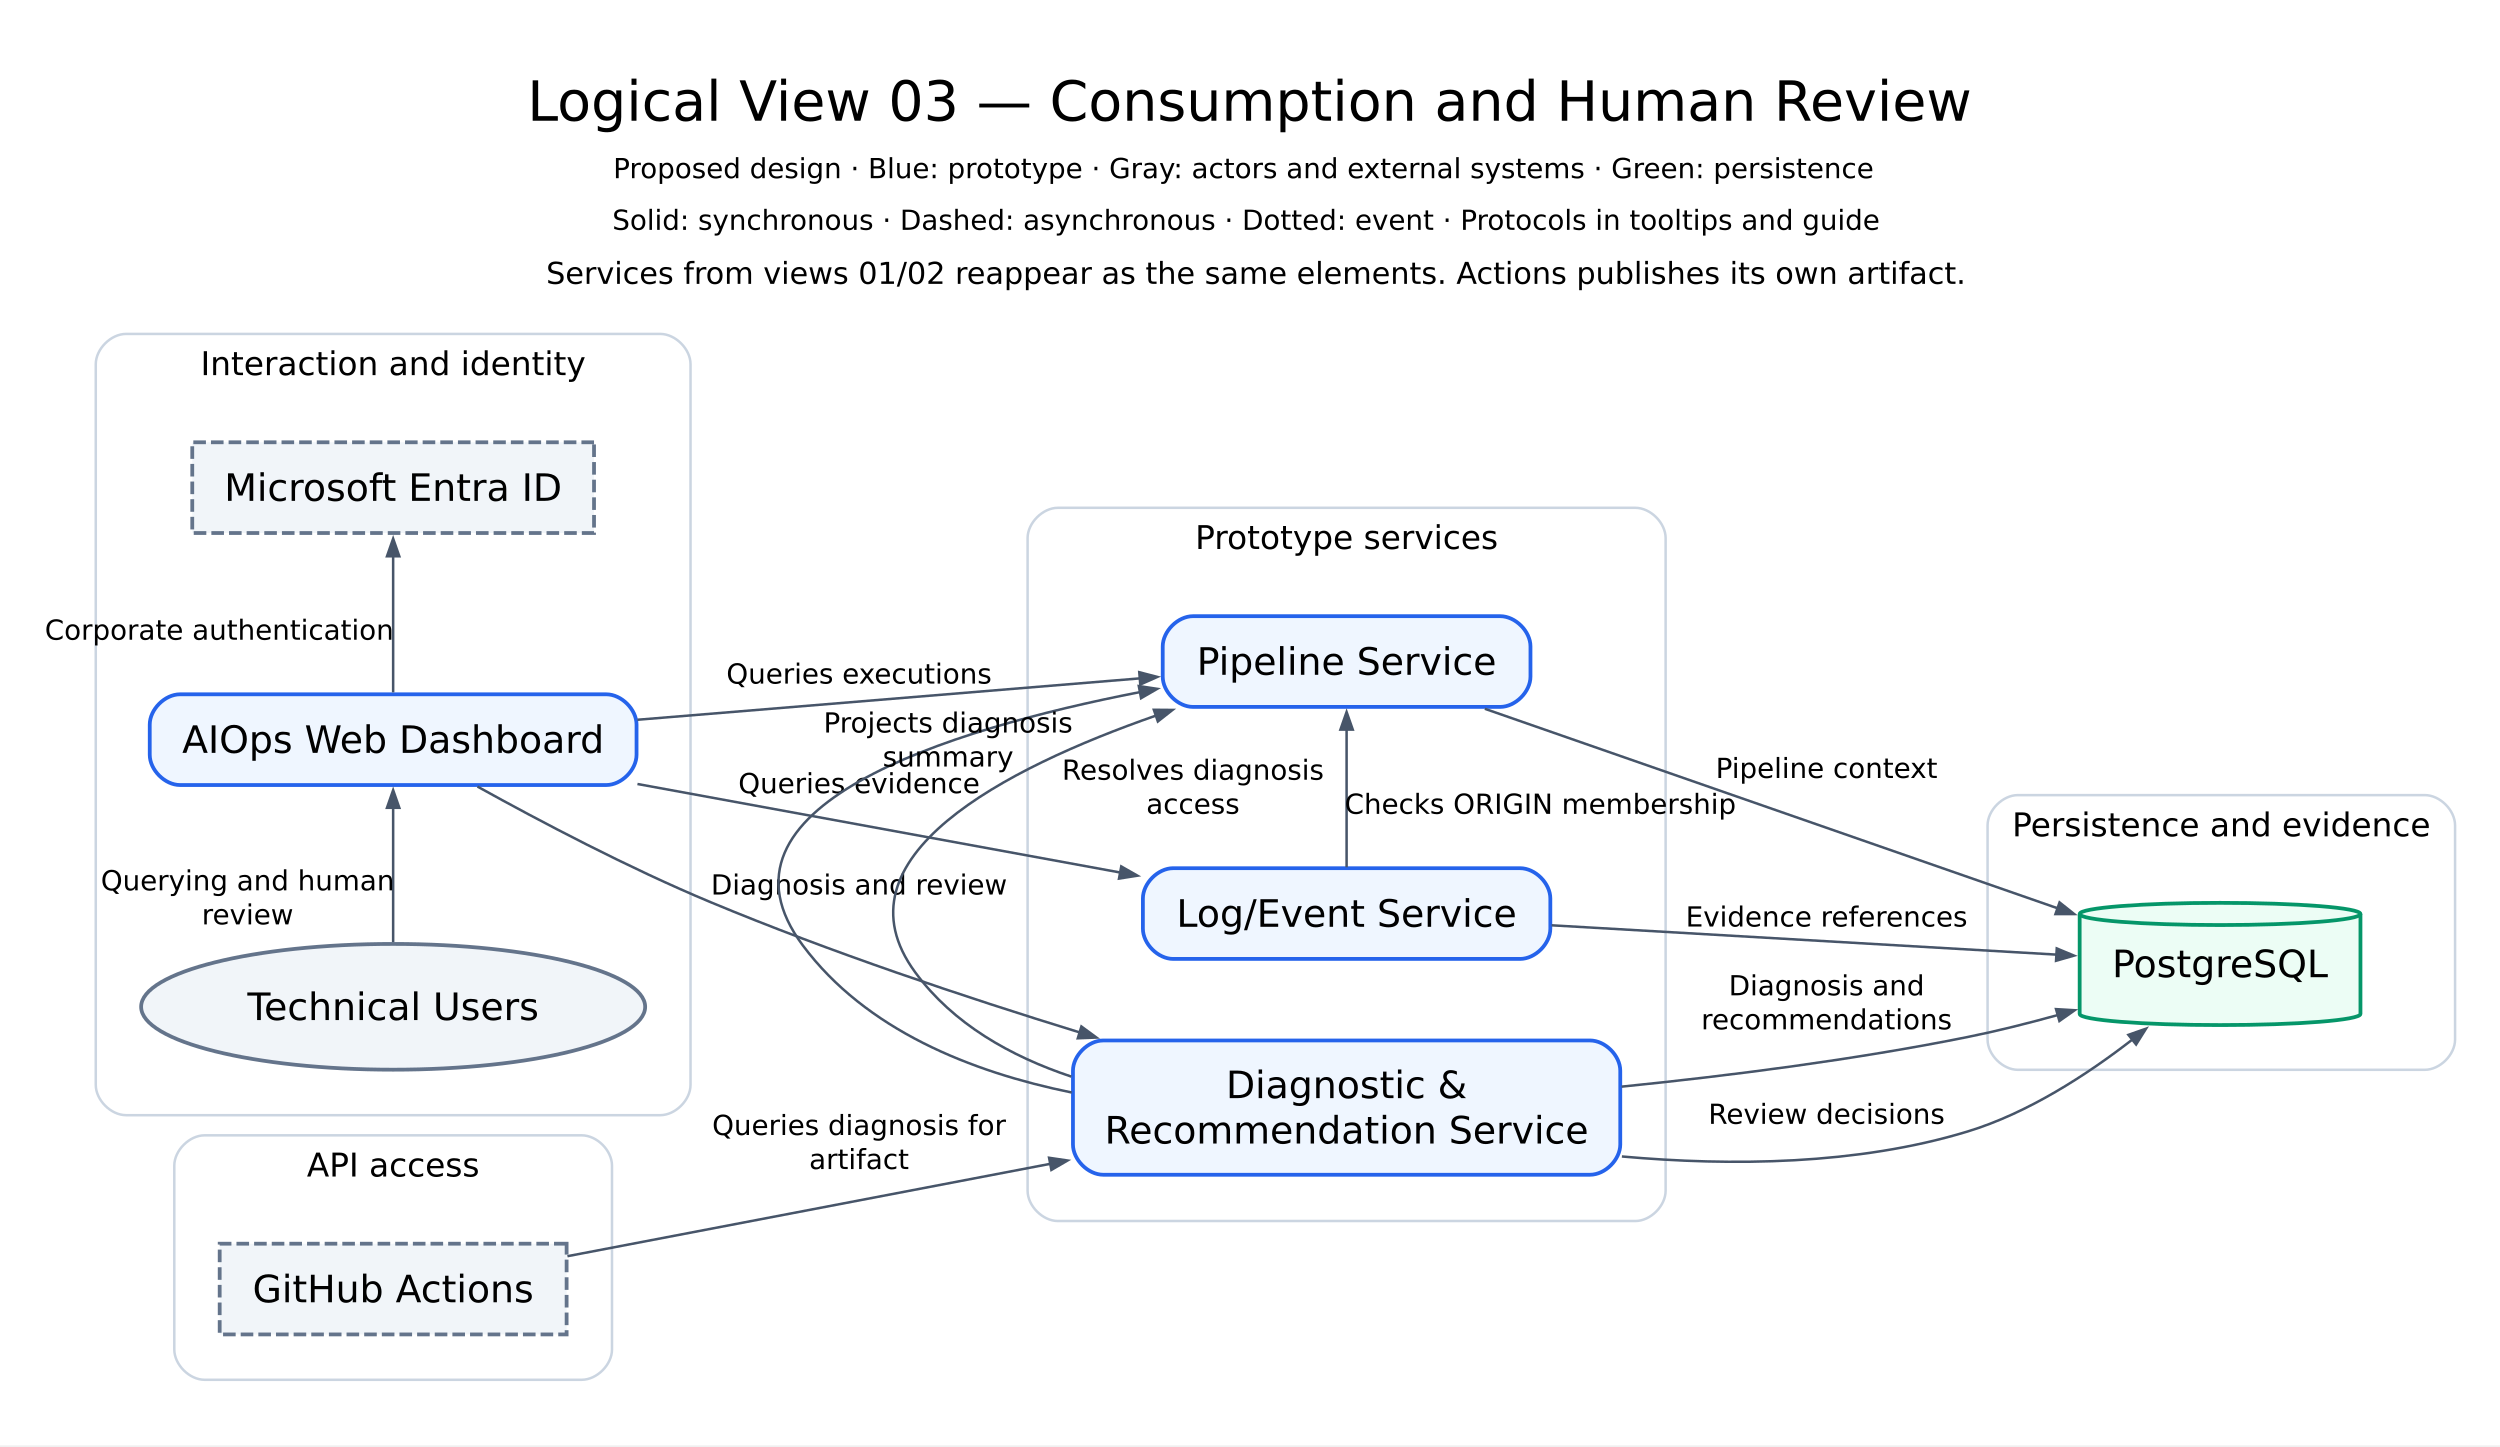
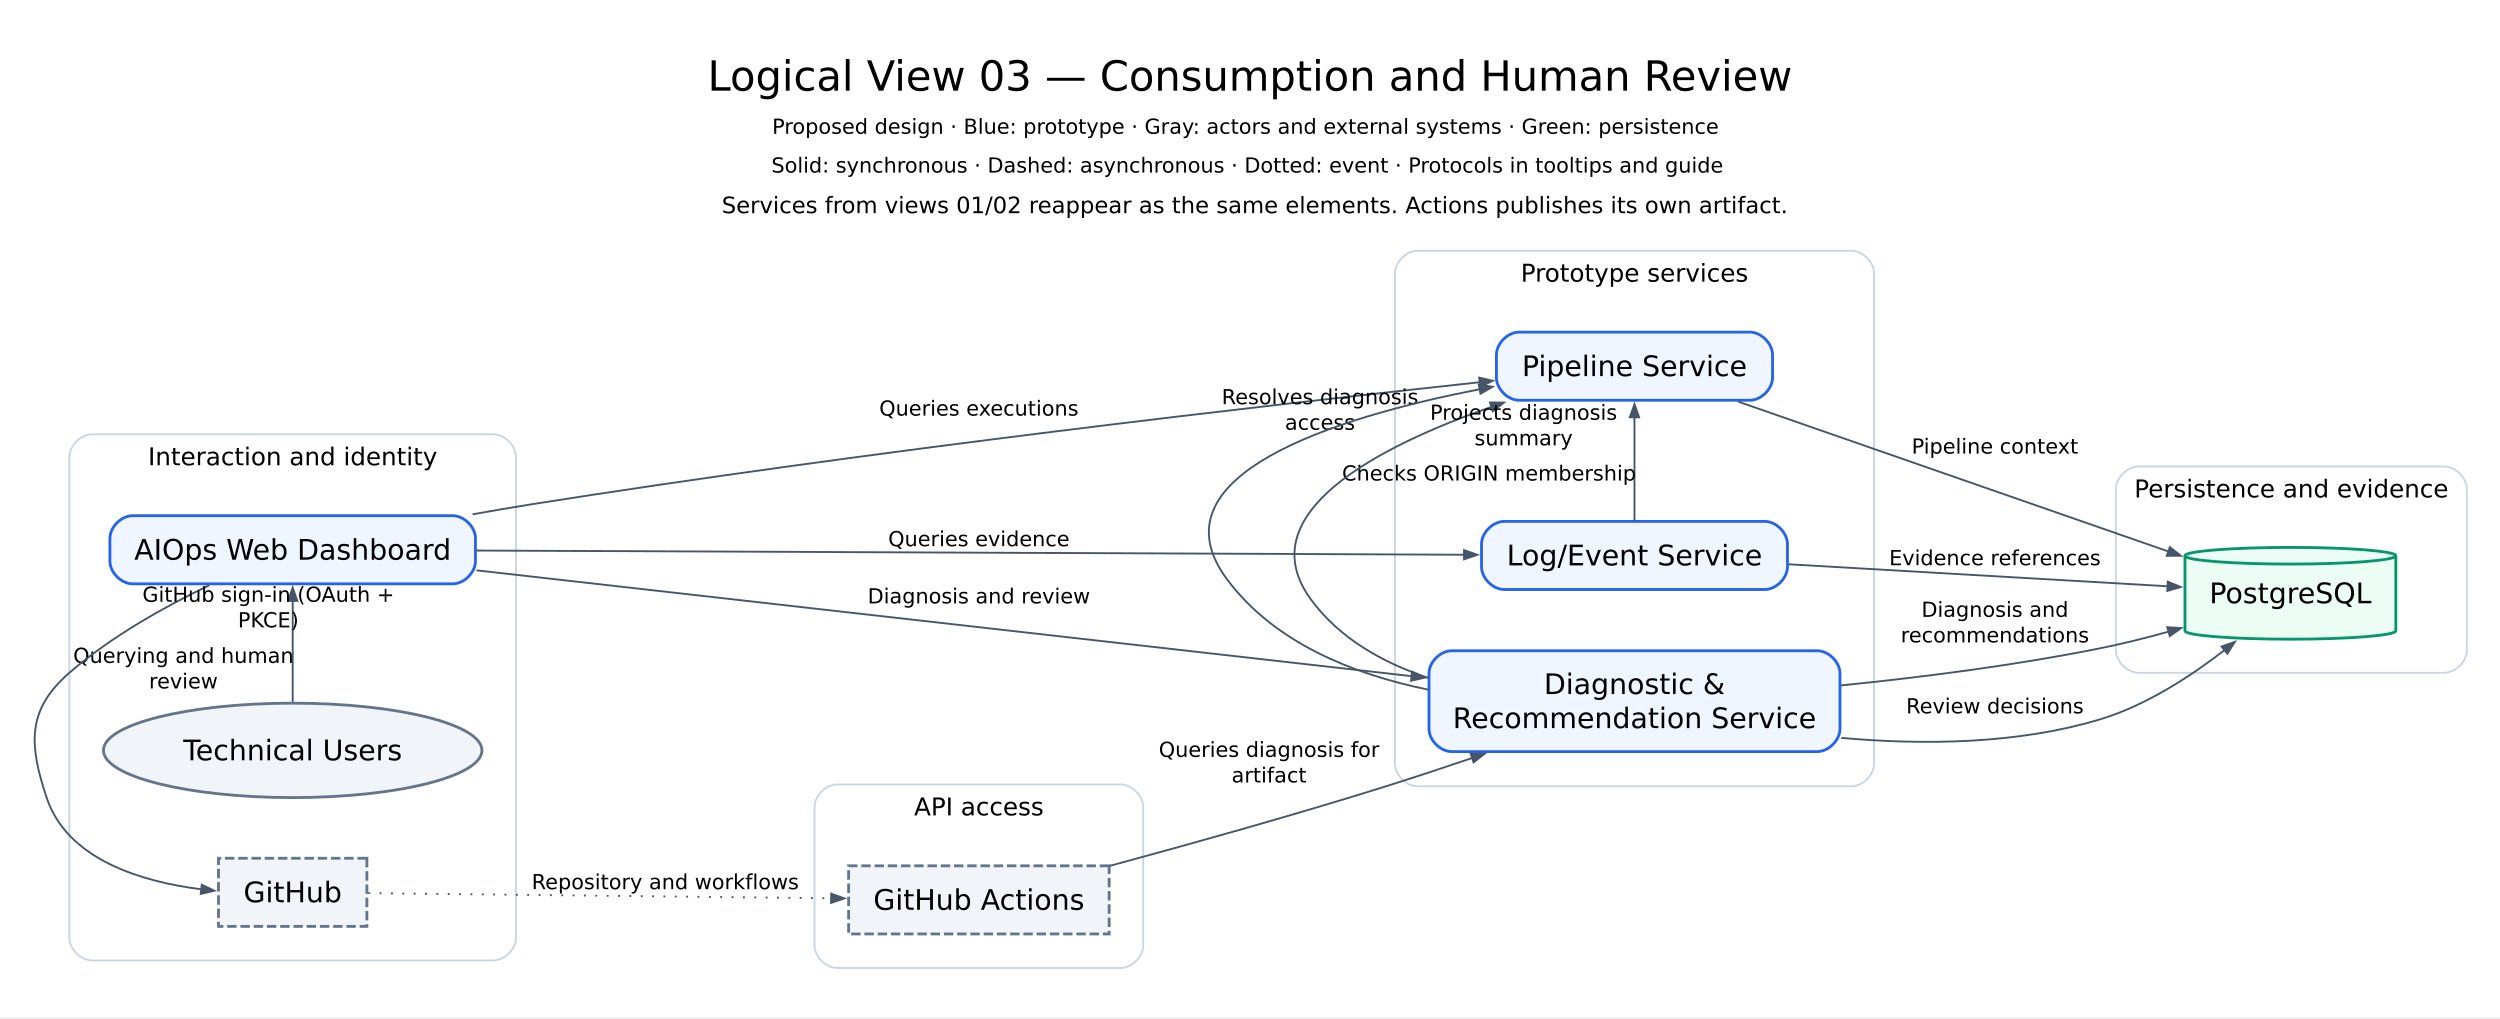
- <svg xmlns="http://www.w3.org/2000/svg" xmlns:xlink="http://www.w3.org/1999/xlink" width="992pt" height="574pt" viewBox="0.00 0.00 992.00 574.00">
-   <g id="graph0" class="graph" transform="scale(1 1) rotate(0) translate(18 555.5)">
-     <polygon fill="white" stroke="none" points="-18,18 -18,-555.5 974.17,-555.5 974.17,18 -18,18" />
-     <text xml:space="preserve" text-anchor="start" x="191.21" y="-507.6" font-family="DejaVu Sans" font-size="22.00">Logical View 03 — Consumption and Human Review</text>
-     <text xml:space="preserve" text-anchor="start" x="225.33" y="-484.8" font-family="DejaVu Sans" font-size="11.00">Proposed design · Blue: prototype · Gray: actors and external systems · Green: persistence</text>
-     <text xml:space="preserve" text-anchor="start" x="224.96" y="-464.3" font-family="DejaVu Sans" font-size="11.00">Solid: synchronous · Dashed: asynchronous · Dotted: event · Protocols in tooltips and guide</text>
-     <text xml:space="preserve" text-anchor="start" x="198.71" y="-442.85" font-family="DejaVu Sans" font-size="12.00">Services from views 01/02 reappear as the same elements. Actions publishes its own artifact.</text>
+ <svg xmlns="http://www.w3.org/2000/svg" xmlns:xlink="http://www.w3.org/1999/xlink" width="1321pt" height="538pt" viewBox="0.00 0.00 1321.00 538.00">
+   <g id="graph0" class="graph" transform="scale(1 1) rotate(0) translate(18 519.5)">
+     <polygon fill="white" stroke="none" points="-18,18 -18,-519.5 1303.5,-519.5 1303.5,18 -18,18" />
+     <text xml:space="preserve" text-anchor="start" x="355.87" y="-471.6" font-family="DejaVu Sans" font-size="22.00">Logical View 03 — Consumption and Human Review</text>
+     <text xml:space="preserve" text-anchor="start" x="390" y="-448.8" font-family="DejaVu Sans" font-size="11.00">Proposed design · Blue: prototype · Gray: actors and external systems · Green: persistence</text>
+     <text xml:space="preserve" text-anchor="start" x="389.62" y="-428.3" font-family="DejaVu Sans" font-size="11.00">Solid: synchronous · Dashed: asynchronous · Dotted: event · Protocols in tooltips and guide</text>
+     <text xml:space="preserve" text-anchor="start" x="363.37" y="-406.85" font-family="DejaVu Sans" font-size="12.00">Services from views 01/02 reappear as the same elements. Actions publishes its own artifact.</text>
    <g id="clust1" class="cluster">
-       <path fill="white" stroke="#cbd5e1" d="M32,-113C32,-113 244,-113 244,-113 250,-113 256,-119 256,-125 256,-125 256,-411 256,-411 256,-417 250,-423 244,-423 244,-423 32,-423 32,-423 26,-423 20,-417 20,-411 20,-411 20,-125 20,-125 20,-119 26,-113 32,-113" />
-       <text xml:space="preserve" text-anchor="middle" x="138" y="-406.65" font-family="DejaVu Sans" font-size="13.00">Interaction and identity</text>
+       <path fill="white" stroke="#cbd5e1" d="M30.66,-12C30.66,-12 242.66,-12 242.66,-12 248.66,-12 254.66,-18 254.66,-24 254.66,-24 254.66,-278 254.66,-278 254.66,-284 248.66,-290 242.66,-290 242.66,-290 30.66,-290 30.66,-290 24.66,-290 18.66,-284 18.66,-278 18.66,-278 18.66,-24 18.66,-24 18.66,-18 24.66,-12 30.66,-12" />
+       <text xml:space="preserve" text-anchor="middle" x="136.66" y="-273.65" font-family="DejaVu Sans" font-size="13.00">Interaction and identity</text>
    </g>
    <g id="clust2" class="cluster">
-       <path fill="white" stroke="#cbd5e1" d="M63.16,-8C63.16,-8 212.84,-8 212.84,-8 218.84,-8 224.84,-14 224.84,-20 224.84,-20 224.84,-93 224.84,-93 224.84,-99 218.84,-105 212.84,-105 212.84,-105 63.16,-105 63.16,-105 57.16,-105 51.16,-99 51.16,-93 51.16,-93 51.16,-20 51.16,-20 51.16,-14 57.16,-8 63.16,-8" />
-       <text xml:space="preserve" text-anchor="middle" x="138" y="-88.65" font-family="DejaVu Sans" font-size="13.00">API access</text>
+       <path fill="white" stroke="#cbd5e1" d="M424.41,-8C424.41,-8 574.08,-8 574.08,-8 580.08,-8 586.08,-14 586.08,-20 586.08,-20 586.08,-93 586.08,-93 586.08,-99 580.08,-105 574.08,-105 574.08,-105 424.41,-105 424.41,-105 418.41,-105 412.41,-99 412.41,-93 412.41,-93 412.41,-20 412.41,-20 412.41,-14 418.41,-8 424.41,-8" />
+       <text xml:space="preserve" text-anchor="middle" x="499.24" y="-88.65" font-family="DejaVu Sans" font-size="13.00">API access</text>
    </g>
    <g id="clust3" class="cluster">
-       <path fill="white" stroke="#cbd5e1" d="M401.75,-71C401.75,-71 630.92,-71 630.92,-71 636.92,-71 642.92,-77 642.92,-83 642.92,-83 642.92,-342 642.92,-342 642.92,-348 636.92,-354 630.92,-354 630.92,-354 401.75,-354 401.75,-354 395.75,-354 389.75,-348 389.75,-342 389.75,-342 389.75,-83 389.75,-83 389.75,-77 395.75,-71 401.75,-71" />
-       <text xml:space="preserve" text-anchor="middle" x="516.33" y="-337.65" font-family="DejaVu Sans" font-size="13.00">Prototype services</text>
+       <path fill="white" stroke="#cbd5e1" d="M731.08,-104C731.08,-104 960.25,-104 960.25,-104 966.25,-104 972.25,-110 972.25,-116 972.25,-116 972.25,-375 972.25,-375 972.25,-381 966.25,-387 960.25,-387 960.25,-387 731.08,-387 731.08,-387 725.08,-387 719.08,-381 719.08,-375 719.08,-375 719.08,-116 719.08,-116 719.08,-110 725.08,-104 731.08,-104" />
+       <text xml:space="preserve" text-anchor="middle" x="845.66" y="-370.65" font-family="DejaVu Sans" font-size="13.00">Prototype services</text>
    </g>
    <g id="clust4" class="cluster">
-       <path fill="white" stroke="#cbd5e1" d="M782.67,-131C782.67,-131 944.17,-131 944.17,-131 950.17,-131 956.17,-137 956.17,-143 956.17,-143 956.17,-228 956.17,-228 956.17,-234 950.17,-240 944.17,-240 944.17,-240 782.67,-240 782.67,-240 776.67,-240 770.67,-234 770.67,-228 770.67,-228 770.67,-143 770.67,-143 770.67,-137 776.67,-131 782.67,-131" />
-       <text xml:space="preserve" text-anchor="middle" x="863.42" y="-223.65" font-family="DejaVu Sans" font-size="13.00">Persistence and evidence</text>
+       <path fill="white" stroke="#cbd5e1" d="M1112,-164C1112,-164 1273.5,-164 1273.5,-164 1279.5,-164 1285.5,-170 1285.5,-176 1285.5,-176 1285.5,-261 1285.5,-261 1285.5,-267 1279.5,-273 1273.5,-273 1273.5,-273 1112,-273 1112,-273 1106,-273 1100,-267 1100,-261 1100,-261 1100,-176 1100,-176 1100,-170 1106,-164 1112,-164" />
+       <text xml:space="preserve" text-anchor="middle" x="1192.75" y="-256.65" font-family="DejaVu Sans" font-size="13.00">Persistence and evidence</text>
    </g>
    <g id="node1" class="node">
      <g id="a_node1">
        <a xlink:title="technical_users | actor | L1 | status: confirmed">
-           <ellipse fill="#f1f5f9" stroke="#64748b" stroke-width="1.5" cx="138" cy="-156" rx="100" ry="24.95" />
-           <text xml:space="preserve" text-anchor="middle" x="138" y="-150.75" font-family="DejaVu Sans" font-size="15.00">Technical Users</text>
+           <ellipse fill="#f1f5f9" stroke="#64748b" stroke-width="1.5" cx="136.66" cy="-123" rx="100" ry="24.95" />
+           <text xml:space="preserve" text-anchor="middle" x="136.66" y="-117.75" font-family="DejaVu Sans" font-size="15.00">Technical Users</text>
        </a>
      </g>
    </g>
    <g id="node2" class="node">
      <g id="a_node2">
        <a xlink:title="web_dashboard | container | L1 | status: confirmed">
-           <path fill="#eff6ff" stroke="#2563eb" stroke-width="1.5" d="M222.58,-280C222.58,-280 53.42,-280 53.42,-280 47.42,-280 41.42,-274 41.42,-268 41.42,-268 41.42,-256 41.42,-256 41.42,-250 47.42,-244 53.42,-244 53.42,-244 222.58,-244 222.58,-244 228.58,-244 234.58,-250 234.58,-256 234.58,-256 234.58,-268 234.58,-268 234.58,-274 228.58,-280 222.58,-280" />
-           <text xml:space="preserve" text-anchor="middle" x="138" y="-256.75" font-family="DejaVu Sans" font-size="15.00">AIOps Web Dashboard</text>
+           <path fill="#eff6ff" stroke="#2563eb" stroke-width="1.5" d="M221.24,-247C221.24,-247 52.07,-247 52.07,-247 46.07,-247 40.07,-241 40.07,-235 40.07,-235 40.07,-223 40.07,-223 40.07,-217 46.07,-211 52.07,-211 52.07,-211 221.24,-211 221.24,-211 227.24,-211 233.24,-217 233.24,-223 233.24,-223 233.24,-235 233.24,-235 233.24,-241 227.24,-247 221.24,-247" />
+           <text xml:space="preserve" text-anchor="middle" x="136.66" y="-223.75" font-family="DejaVu Sans" font-size="15.00">AIOps Web Dashboard</text>
        </a>
      </g>
    </g>
    <g id="rel_technical_users_dashboard" class="edge">
      <g id="a_rel_technical_users_dashboard">
        <a xlink:title="Queries results and records human review (HTTPS)">
-           <path fill="none" stroke="#475569" d="M138,-181.67C138,-199.54 138,-217.41 138,-235.28" />
-           <polygon fill="#475569" stroke="#475569" points="135.55,-234.97 138,-241.97 140.45,-234.97 135.55,-234.97" />
-         </a>
-       </g>
-       <text xml:space="preserve" text-anchor="middle" x="80.25" y="-202.21" font-family="DejaVu Sans" font-size="11.00">Querying and human</text>
-       <text xml:space="preserve" text-anchor="middle" x="80.25" y="-188.71" font-family="DejaVu Sans" font-size="11.00">review</text>
+           <path fill="none" stroke="#475569" d="M136.66,-148.67C136.66,-166.54 136.66,-184.41 136.66,-202.28" />
+           <polygon fill="#475569" stroke="#475569" points="134.21,-201.97 136.66,-208.97 139.11,-201.97 134.21,-201.97" />
+         </a>
+       </g>
+       <text xml:space="preserve" text-anchor="middle" x="78.91" y="-169.21" font-family="DejaVu Sans" font-size="11.00">Querying and human</text>
+       <text xml:space="preserve" text-anchor="middle" x="78.91" y="-155.71" font-family="DejaVu Sans" font-size="11.00">review</text>
    </g>
    <g id="node3" class="node">
      <g id="a_node3">
-         <a xlink:title="entra_id | external_system | L2 | status: confirmed">
-           <polygon fill="#f1f5f9" stroke="#64748b" stroke-width="1.5" stroke-dasharray="5,2" points="217.71,-380 58.29,-380 58.29,-344 217.71,-344 217.71,-380" />
-           <text xml:space="preserve" text-anchor="middle" x="138" y="-356.75" font-family="DejaVu Sans" font-size="15.00">Microsoft Entra ID</text>
-         </a>
-       </g>
-     </g>
-     <g id="rel_dashboard_entra" class="edge">
-       <g id="a_rel_dashboard_entra">
-         <a xlink:title="Authenticates corporate users (OIDC/OAuth2/HTTPS)">
-           <path fill="none" stroke="#475569" d="M138,-280.75C138,-298.82 138,-316.9 138,-334.97" />
-           <polygon fill="#475569" stroke="#475569" points="135.55,-334.76 138,-341.76 140.45,-334.76 135.55,-334.76" />
-         </a>
-       </g>
-       <text xml:space="preserve" text-anchor="middle" x="69" y="-301.65" font-family="DejaVu Sans" font-size="11.00">Corporate authentication</text>
+         <a xlink:title="github | external_system | L8 | status: confirmed">
+           <polygon fill="#f1f5f9" stroke="#64748b" stroke-width="1.5" stroke-dasharray="5,2" points="175.87,-66 97.45,-66 97.45,-30 175.87,-30 175.87,-66" />
+           <text xml:space="preserve" text-anchor="middle" x="136.66" y="-42.75" font-family="DejaVu Sans" font-size="15.00">GitHub</text>
+         </a>
+       </g>
+     </g>
+     <g id="rel_dashboard_github_sign_in" class="edge">
+       <g id="a_rel_dashboard_github_sign_in">
+         <a xlink:title="Sends users to GitHub to authorize sign-in (OAuth 2.0/HTTPS (authorization code + PKCE S256))">
+           <path fill="none" stroke="#475569" d="M92.64,-210.29C69.15,-199 40.64,-183.1 18.66,-164 -3.85,-144.44 -2.77,-126.28 6.66,-98 17.51,-65.43 56.31,-53.61 88.72,-49.54" />
+           <polygon fill="#475569" stroke="#475569" points="88.6,-52.02 95.29,-48.83 88.07,-47.14 88.6,-52.02" />
+         </a>
+       </g>
+       <text xml:space="preserve" text-anchor="middle" x="123.79" y="-201.5" font-family="DejaVu Sans" font-size="11.00">GitHub sign-in (OAuth +</text>
+       <text xml:space="preserve" text-anchor="middle" x="123.79" y="-188" font-family="DejaVu Sans" font-size="11.00">PKCE)</text>
    </g>
    <g id="node5" class="node">
      <g id="a_node5">
        <a xlink:title="pipeline_service | container | L5 | status: confirmed">
-           <path fill="#eff6ff" stroke="#2563eb" stroke-width="1.5" d="M577.29,-311C577.29,-311 455.37,-311 455.37,-311 449.37,-311 443.37,-305 443.37,-299 443.37,-299 443.37,-287 443.37,-287 443.37,-281 449.37,-275 455.37,-275 455.37,-275 577.29,-275 577.29,-275 583.29,-275 589.29,-281 589.29,-287 589.29,-287 589.29,-299 589.29,-299 589.29,-305 583.29,-311 577.29,-311" />
-           <text xml:space="preserve" text-anchor="middle" x="516.33" y="-287.75" font-family="DejaVu Sans" font-size="15.00">Pipeline Service</text>
+           <path fill="#eff6ff" stroke="#2563eb" stroke-width="1.5" d="M906.62,-344C906.62,-344 784.7,-344 784.7,-344 778.7,-344 772.7,-338 772.7,-332 772.7,-332 772.7,-320 772.7,-320 772.7,-314 778.7,-308 784.7,-308 784.7,-308 906.62,-308 906.62,-308 912.62,-308 918.62,-314 918.62,-320 918.62,-320 918.62,-332 918.62,-332 918.62,-338 912.62,-344 906.62,-344" />
+           <text xml:space="preserve" text-anchor="middle" x="845.66" y="-320.75" font-family="DejaVu Sans" font-size="15.00">Pipeline Service</text>
        </a>
      </g>
    </g>
    <g id="rel_dashboard_pipeline_service" class="edge">
      <g id="a_rel_dashboard_pipeline_service">
        <a xlink:title="Routes pipeline, execution, incident queue and insights queries, registration, grants and incident lifecycle commands (REST/HTTPS)">
-           <path fill="none" stroke="#475569" d="M234.94,-269.9C296.58,-274.98 375.78,-281.5 434.27,-286.32" />
-           <polygon fill="#475569" stroke="#475569" points="434.06,-288.76 441.24,-286.9 434.46,-283.88 434.06,-288.76" />
-         </a>
-       </g>
-       <text xml:space="preserve" text-anchor="middle" x="322.87" y="-284.24" font-family="DejaVu Sans" font-size="11.00">Queries executions</text>
+           <path fill="none" stroke="#475569" d="M231.73,-247.74C242.15,-249.61 252.62,-251.41 262.66,-253 440.99,-281.27 651.49,-305.4 764.05,-317.56" />
+           <polygon fill="#475569" stroke="#475569" points="763.59,-319.98 770.81,-318.29 764.11,-315.11 763.59,-319.98" />
+         </a>
+       </g>
+       <text xml:space="preserve" text-anchor="middle" x="499.24" y="-299.88" font-family="DejaVu Sans" font-size="11.00">Queries executions</text>
    </g>
    <g id="node6" class="node">
      <g id="a_node6">
        <a xlink:title="log_event_service | container | L5 | status: confirmed">
-           <path fill="#eff6ff" stroke="#2563eb" stroke-width="1.5" d="M585.17,-211C585.17,-211 447.5,-211 447.5,-211 441.5,-211 435.5,-205 435.5,-199 435.5,-199 435.5,-187 435.5,-187 435.5,-181 441.5,-175 447.5,-175 447.5,-175 585.17,-175 585.17,-175 591.17,-175 597.17,-181 597.17,-187 597.17,-187 597.17,-199 597.17,-199 597.17,-205 591.17,-211 585.17,-211" />
-           <text xml:space="preserve" text-anchor="middle" x="516.33" y="-187.75" font-family="DejaVu Sans" font-size="15.00">Log/Event Service</text>
+           <path fill="#eff6ff" stroke="#2563eb" stroke-width="1.5" d="M914.5,-244C914.5,-244 776.83,-244 776.83,-244 770.83,-244 764.83,-238 764.83,-232 764.83,-232 764.83,-220 764.83,-220 764.83,-214 770.83,-208 776.83,-208 776.83,-208 914.5,-208 914.5,-208 920.5,-208 926.5,-214 926.5,-220 926.5,-220 926.5,-232 926.5,-232 926.5,-238 920.5,-244 914.5,-244" />
+           <text xml:space="preserve" text-anchor="middle" x="845.66" y="-220.75" font-family="DejaVu Sans" font-size="15.00">Log/Event Service</text>
        </a>
      </g>
    </g>
    <g id="rel_dashboard_log_event_service" class="edge">
      <g id="a_rel_dashboard_log_event_service">
        <a xlink:title="Routes log, event and evidence queries (REST/HTTPS)">
-           <path fill="none" stroke="#475569" d="M234.94,-244.41C293.89,-233.6 368.88,-219.85 426.47,-209.29" />
-           <polygon fill="#475569" stroke="#475569" points="426.91,-211.7 433.35,-208.03 426.02,-206.88 426.91,-211.7" />
-         </a>
-       </g>
-       <text xml:space="preserve" text-anchor="middle" x="322.87" y="-240.76" font-family="DejaVu Sans" font-size="11.00">Queries evidence</text>
+           <path fill="none" stroke="#475569" d="M233.74,-228.59C371.31,-228.01 622.48,-226.94 755.89,-226.38" />
+           <polygon fill="#475569" stroke="#475569" points="755.61,-228.83 762.6,-226.35 755.59,-223.93 755.61,-228.83" />
+         </a>
+       </g>
+       <text xml:space="preserve" text-anchor="middle" x="499.24" y="-230.87" font-family="DejaVu Sans" font-size="11.00">Queries evidence</text>
    </g>
    <g id="node7" class="node">
      <g id="a_node7">
        <a xlink:title="recommendation_service | container | L6 | status: confirmed | Grouped components: Human Review &amp; Diagnostic Governance, Diagnostic API, Diagnostic Orchestrator, Diagnostic Output Composer">
-           <path fill="#eff6ff" stroke="#2563eb" stroke-width="1.5" d="M612.92,-142.64C612.92,-142.64 419.75,-142.64 419.75,-142.64 413.75,-142.64 407.75,-136.64 407.75,-130.64 407.75,-130.64 407.75,-101.36 407.75,-101.36 407.75,-95.36 413.75,-89.36 419.75,-89.36 419.75,-89.36 612.92,-89.36 612.92,-89.36 618.92,-89.36 624.92,-95.36 624.92,-101.36 624.92,-101.36 624.92,-130.64 624.92,-130.64 624.92,-136.64 618.92,-142.64 612.92,-142.64" />
-           <text xml:space="preserve" text-anchor="middle" x="516.33" y="-119.75" font-family="DejaVu Sans" font-size="15.00">Diagnostic &amp;</text>
-           <text xml:space="preserve" text-anchor="middle" x="516.33" y="-101.75" font-family="DejaVu Sans" font-size="15.00">Recommendation Service</text>
+           <path fill="#eff6ff" stroke="#2563eb" stroke-width="1.5" d="M942.25,-175.64C942.25,-175.64 749.08,-175.64 749.08,-175.64 743.08,-175.64 737.08,-169.64 737.08,-163.64 737.08,-163.64 737.08,-134.36 737.08,-134.36 737.08,-128.36 743.08,-122.36 749.08,-122.36 749.08,-122.36 942.25,-122.36 942.25,-122.36 948.25,-122.36 954.25,-128.36 954.25,-134.36 954.25,-134.36 954.25,-163.64 954.25,-163.64 954.25,-169.64 948.25,-175.64 942.25,-175.64" />
+           <text xml:space="preserve" text-anchor="middle" x="845.66" y="-152.75" font-family="DejaVu Sans" font-size="15.00">Diagnostic &amp;</text>
+           <text xml:space="preserve" text-anchor="middle" x="845.66" y="-134.75" font-family="DejaVu Sans" font-size="15.00">Recommendation Service</text>
        </a>
      </g>
    </g>
    <g id="rel_dashboard_recommendation_service" class="edge">
      <g id="a_rel_dashboard_recommendation_service">
        <a xlink:title="Routes diagnosis and review queries and operations (REST/HTTPS)">
-           <path fill="none" stroke="#475569" d="M171.46,-243.39C196.29,-229.62 231.65,-210.98 264,-197.5 311.13,-177.85 364.79,-159.88 410.4,-145.84" />
-           <polygon fill="#475569" stroke="#475569" points="411.1,-148.19 417.08,-143.8 409.67,-143.51 411.1,-148.19" />
-         </a>
-       </g>
-       <text xml:space="preserve" text-anchor="middle" x="322.87" y="-200.55" font-family="DejaVu Sans" font-size="11.00">Diagnosis and review</text>
+           <path fill="none" stroke="#475569" d="M233.74,-218.13C362.29,-203.58 590.02,-177.81 728.18,-162.18" />
+           <polygon fill="#475569" stroke="#475569" points="728.14,-164.65 734.82,-161.43 727.59,-159.78 728.14,-164.65" />
+         </a>
+       </g>
+       <text xml:space="preserve" text-anchor="middle" x="499.24" y="-200.66" font-family="DejaVu Sans" font-size="11.00">Diagnosis and review</text>
    </g>
    <g id="node4" class="node">
      <g id="a_node4">
        <a xlink:title="github_actions | external_system | L8 | status: confirmed">
-           <polygon fill="#f1f5f9" stroke="#64748b" stroke-width="1.5" stroke-dasharray="5,2" points="206.83,-62 69.17,-62 69.17,-26 206.83,-26 206.83,-62" />
-           <text xml:space="preserve" text-anchor="middle" x="138" y="-38.75" font-family="DejaVu Sans" font-size="15.00">GitHub Actions</text>
-         </a>
-       </g>
+           <polygon fill="#f1f5f9" stroke="#64748b" stroke-width="1.5" stroke-dasharray="5,2" points="568.08,-62 430.41,-62 430.41,-26 568.08,-26 568.08,-62" />
+           <text xml:space="preserve" text-anchor="middle" x="499.24" y="-38.75" font-family="DejaVu Sans" font-size="15.00">GitHub Actions</text>
+         </a>
+       </g>
+     </g>
+     <g id="rel_github_github_actions" class="edge">
+       <g id="a_rel_github_github_actions">
+         <a xlink:title="Provides the repository, commits and CI/CD workflow definitions (GitHub API/HTTPS)">
+           <path fill="none" stroke="#475569" stroke-dasharray="1,5" d="M176.59,-47.57C235.01,-46.92 346.5,-45.68 421.62,-44.85" />
+           <polygon fill="#475569" stroke="#475569" points="421.2,-47.3 428.17,-44.78 421.14,-42.41 421.2,-47.3" />
+         </a>
+       </g>
+       <text xml:space="preserve" text-anchor="middle" x="333.53" y="-49.64" font-family="DejaVu Sans" font-size="11.00">Repository and workflows</text>
    </g>
    <g id="rel_github_actions_diagnostic" class="edge">
      <g id="a_rel_github_actions_diagnostic">
        <a xlink:title="Queries diagnostic_output to publish the workflow artifact (REST/HTTPS)">
-           <path fill="none" stroke="#475569" d="M207.15,-57.04C260.57,-67.26 336.15,-81.72 399.08,-93.76" />
-           <polygon fill="#475569" stroke="#475569" points="398.27,-96.1 405.6,-95.01 399.19,-91.28 398.27,-96.1" />
-         </a>
-       </g>
-       <text xml:space="preserve" text-anchor="middle" x="322.87" y="-105.12" font-family="DejaVu Sans" font-size="11.00">Queries diagnosis for</text>
-       <text xml:space="preserve" text-anchor="middle" x="322.87" y="-91.62" font-family="DejaVu Sans" font-size="11.00">artifact</text>
+           <path fill="none" stroke="#475569" d="M568.43,-61.99C609.86,-73.19 663.72,-88.24 711.08,-103 726.97,-107.96 743.83,-113.52 760.03,-119.02" />
+           <polygon fill="#475569" stroke="#475569" points="759.07,-121.28 766.49,-121.22 760.65,-116.64 759.07,-121.28" />
+         </a>
+       </g>
+       <text xml:space="preserve" text-anchor="middle" x="652.58" y="-119.55" font-family="DejaVu Sans" font-size="11.00">Queries diagnosis for</text>
+       <text xml:space="preserve" text-anchor="middle" x="652.58" y="-106.05" font-family="DejaVu Sans" font-size="11.00">artifact</text>
    </g>
    <g id="node8" class="node">
      <g id="a_node8">
        <a xlink:title="postgresql_operational_store | datastore | L7 | status: confirmed">
-           <path fill="#ecfdf5" stroke="#059669" stroke-width="1.5" d="M918.63,-192.84C918.63,-195.28 893.66,-197.25 862.92,-197.25 832.18,-197.25 807.21,-195.28 807.21,-192.84 807.21,-192.84 807.21,-153.16 807.21,-153.16 807.21,-150.72 832.18,-148.75 862.92,-148.75 893.66,-148.75 918.63,-150.72 918.63,-153.16 918.63,-153.16 918.63,-192.84 918.63,-192.84" />
-           <path fill="none" stroke="#059669" stroke-width="1.5" d="M918.63,-192.84C918.63,-190.41 893.66,-188.44 862.92,-188.44 832.18,-188.44 807.21,-190.41 807.21,-192.84" />
-           <text xml:space="preserve" text-anchor="middle" x="862.92" y="-167.75" font-family="DejaVu Sans" font-size="15.00">PostgreSQL</text>
+           <path fill="#ecfdf5" stroke="#059669" stroke-width="1.5" d="M1247.96,-225.84C1247.96,-228.28 1222.99,-230.25 1192.25,-230.25 1161.51,-230.25 1136.54,-228.28 1136.54,-225.84 1136.54,-225.84 1136.54,-186.16 1136.54,-186.16 1136.54,-183.72 1161.51,-181.75 1192.25,-181.75 1222.99,-181.75 1247.96,-183.72 1247.96,-186.16 1247.96,-186.16 1247.96,-225.84 1247.96,-225.84" />
+           <path fill="none" stroke="#059669" stroke-width="1.5" d="M1247.96,-225.84C1247.96,-223.41 1222.99,-221.44 1192.25,-221.44 1161.51,-221.44 1136.54,-223.41 1136.54,-225.84" />
+           <text xml:space="preserve" text-anchor="middle" x="1192.25" y="-200.75" font-family="DejaVu Sans" font-size="15.00">PostgreSQL</text>
        </a>
      </g>
    </g>
    <g id="rel_pipeline_service_postgresql" class="edge">
      <g id="a_rel_pipeline_service_postgresql">
        <a xlink:title="Persists pipelines, stages, states and execution metadata (PostgreSQL)">
-           <path fill="none" stroke="#475569" d="M571.18,-274.25C632.75,-252.81 733.43,-217.74 798.68,-195.02" />
-           <polygon fill="#475569" stroke="#475569" points="799.23,-197.43 805.03,-192.81 797.61,-192.8 799.23,-197.43" />
-         </a>
-       </g>
-       <text xml:space="preserve" text-anchor="middle" x="706.79" y="-246.8" font-family="DejaVu Sans" font-size="11.00">Pipeline context</text>
+           <path fill="none" stroke="#475569" d="M900.5,-307.25C962.07,-285.81 1062.76,-250.74 1128.01,-228.02" />
+           <polygon fill="#475569" stroke="#475569" points="1128.55,-230.43 1134.36,-225.81 1126.94,-225.8 1128.55,-230.43" />
+         </a>
+       </g>
+       <text xml:space="preserve" text-anchor="middle" x="1036.12" y="-279.8" font-family="DejaVu Sans" font-size="11.00">Pipeline context</text>
    </g>
    <g id="rel_log_event_pipeline_operational_evidence" class="edge">
      <g id="a_rel_log_event_pipeline_operational_evidence">
        <a xlink:title="Checks committed operational membership before evidence registration (REST/HTTPS)">
-           <path fill="none" stroke="#475569" d="M516.33,-211.36C516.33,-229.61 516.33,-247.86 516.33,-266.12" />
-           <polygon fill="#475569" stroke="#475569" points="513.88,-265.99 516.33,-272.99 518.78,-265.99 513.88,-265.99" />
-         </a>
-       </g>
-       <text xml:space="preserve" text-anchor="middle" x="593.21" y="-232.57" font-family="DejaVu Sans" font-size="11.00">Checks ORIGIN membership</text>
+           <path fill="none" stroke="#475569" d="M845.66,-244.36C845.66,-262.61 845.66,-280.86 845.66,-299.12" />
+           <polygon fill="#475569" stroke="#475569" points="843.21,-298.99 845.66,-305.99 848.11,-298.99 843.21,-298.99" />
+         </a>
+       </g>
+       <text xml:space="preserve" text-anchor="middle" x="768.79" y="-265.57" font-family="DejaVu Sans" font-size="11.00">Checks ORIGIN membership</text>
    </g>
    <g id="rel_log_event_service_postgresql" class="edge">
      <g id="a_rel_log_event_service_postgresql">
        <a xlink:title="Persists and queries normalized evidence metadata and references (PostgreSQL)">
-           <path fill="none" stroke="#475569" d="M597.69,-188.34C658.69,-184.8 741.45,-179.99 797.99,-176.71" />
-           <polygon fill="#475569" stroke="#475569" points="798.12,-179.16 804.97,-176.31 797.84,-174.27 798.12,-179.16" />
-         </a>
-       </g>
-       <text xml:space="preserve" text-anchor="middle" x="706.79" y="-187.84" font-family="DejaVu Sans" font-size="11.00">Evidence references</text>
+           <path fill="none" stroke="#475569" d="M927.02,-221.34C988.02,-217.8 1070.77,-212.99 1127.31,-209.71" />
+           <polygon fill="#475569" stroke="#475569" points="1127.45,-212.16 1134.3,-209.31 1127.17,-207.27 1127.45,-212.16" />
+         </a>
+       </g>
+       <text xml:space="preserve" text-anchor="middle" x="1036.12" y="-220.84" font-family="DejaVu Sans" font-size="11.00">Evidence references</text>
    </g>
    <g id="rel_recommendation_pipeline_diagnosis_entitlement" class="edge">
      <g id="a_rel_recommendation_pipeline_diagnosis_entitlement">
        <a xlink:title="Resolves the user's diagnosis read entitlement and the incident's ORIGIN execution (REST/HTTPS)">
-           <path fill="none" stroke="#475569" d="M407.11,-128.3C383,-136.34 360.19,-149.21 345.17,-169.67 311.76,-215.15 380.57,-250.56 440.66,-271.55" />
-           <polygon fill="#475569" stroke="#475569" points="439.84,-273.86 447.26,-273.8 441.43,-269.22 439.84,-273.86" />
-         </a>
-       </g>
-       <text xml:space="preserve" text-anchor="middle" x="455.36" y="-246.09" font-family="DejaVu Sans" font-size="11.00">Resolves diagnosis</text>
-       <text xml:space="preserve" text-anchor="middle" x="455.36" y="-232.59" font-family="DejaVu Sans" font-size="11.00">access</text>
+           <path fill="none" stroke="#475569" d="M736.59,-161.33C712.52,-169.37 689.74,-182.23 674.74,-202.67 641.38,-248.12 710.09,-283.53 770.1,-304.53" />
+           <polygon fill="#475569" stroke="#475569" points="769.27,-306.84 776.68,-306.78 770.85,-302.2 769.27,-306.84" />
+         </a>
+       </g>
+       <text xml:space="preserve" text-anchor="middle" x="679.5" y="-305.91" font-family="DejaVu Sans" font-size="11.00">Resolves diagnosis</text>
+       <text xml:space="preserve" text-anchor="middle" x="679.5" y="-292.41" font-family="DejaVu Sans" font-size="11.00">access</text>
    </g>
    <g id="rel_recommendation_pipeline_diagnosis_summary" class="edge">
      <g id="a_rel_recommendation_pipeline_diagnosis_summary">
        <a xlink:title="Projects the incident diagnosis summary into Pipeline's incident queue read model (REST/HTTPS)">
-           <path fill="none" stroke="#475569" d="M407.27,-121.99C367.17,-130.14 325.52,-146.88 300.58,-180.33 259.59,-235.33 357.34,-265.88 434.36,-280.88" />
-           <polygon fill="#475569" stroke="#475569" points="433.87,-283.28 441.2,-282.17 434.78,-278.46 433.87,-283.28" />
-         </a>
-       </g>
-       <text xml:space="preserve" text-anchor="middle" x="358.21" y="-264.83" font-family="DejaVu Sans" font-size="11.00">Projects diagnosis</text>
-       <text xml:space="preserve" text-anchor="middle" x="358.21" y="-251.33" font-family="DejaVu Sans" font-size="11.00">summary</text>
+           <path fill="none" stroke="#475569" d="M736.56,-155.11C696.64,-163.29 655.22,-180.02 630.41,-213.33 589.51,-268.25 687.03,-298.82 763.87,-313.84" />
+           <polygon fill="#475569" stroke="#475569" points="763.36,-316.24 770.7,-315.14 764.28,-311.43 763.36,-316.24" />
+         </a>
+       </g>
+       <text xml:space="preserve" text-anchor="middle" x="787.07" y="-297.68" font-family="DejaVu Sans" font-size="11.00">Projects diagnosis</text>
+       <text xml:space="preserve" text-anchor="middle" x="787.07" y="-284.18" font-family="DejaVu Sans" font-size="11.00">summary</text>
    </g>
    <g id="rel_recommendation_service_postgresql" class="edge">
      <g id="a_rel_recommendation_service_postgresql">
        <a xlink:title="Persists diagnosis, recommendations and evidence links (PostgreSQL)">
-           <path fill="none" stroke="#475569" d="M625.44,-124.32C668.41,-128.67 718.12,-135.02 762.67,-144 774.39,-146.36 786.74,-149.46 798.58,-152.75" />
-           <polygon fill="#475569" stroke="#475569" points="797.83,-155.08 805.24,-154.64 799.17,-150.37 797.83,-155.08" />
-         </a>
-       </g>
-       <text xml:space="preserve" text-anchor="middle" x="706.79" y="-160.55" font-family="DejaVu Sans" font-size="11.00">Diagnosis and</text>
-       <text xml:space="preserve" text-anchor="middle" x="706.79" y="-147.05" font-family="DejaVu Sans" font-size="11.00">recommendations</text>
+           <path fill="none" stroke="#475569" d="M954.76,-157.32C997.73,-161.67 1047.45,-168.02 1092,-177 1103.72,-179.36 1116.06,-182.46 1127.91,-185.75" />
+           <polygon fill="#475569" stroke="#475569" points="1127.16,-188.08 1134.56,-187.64 1128.5,-183.37 1127.16,-188.08" />
+         </a>
+       </g>
+       <text xml:space="preserve" text-anchor="middle" x="1036.12" y="-193.55" font-family="DejaVu Sans" font-size="11.00">Diagnosis and</text>
+       <text xml:space="preserve" text-anchor="middle" x="1036.12" y="-180.05" font-family="DejaVu Sans" font-size="11.00">recommendations</text>
    </g>
    <g id="rel_human_review_postgresql" class="edge">
      <g id="a_rel_human_review_postgresql">
        <a xlink:title="Persists human review decisions and traceability (PostgreSQL)">
-           <path fill="none" stroke="#475569" d="M625.57,-96.61C669.01,-92.72 719.03,-93.23 762.67,-106.5 786.71,-113.81 810.21,-129.09 828.32,-143.16" />
-           <polygon fill="#475569" stroke="#475569" points="826.55,-144.88 833.55,-147.33 829.6,-141.05 826.55,-144.88" />
-         </a>
-       </g>
-       <text xml:space="preserve" text-anchor="middle" x="706.79" y="-109.55" font-family="DejaVu Sans" font-size="11.00">Review decisions</text>
+           <path fill="none" stroke="#475569" d="M954.9,-129.61C998.34,-125.72 1048.36,-126.23 1092,-139.5 1116.03,-146.81 1139.54,-162.09 1157.64,-176.16" />
+           <polygon fill="#475569" stroke="#475569" points="1155.87,-177.88 1162.87,-180.33 1158.93,-174.05 1155.87,-177.88" />
+         </a>
+       </g>
+       <text xml:space="preserve" text-anchor="middle" x="1036.12" y="-142.55" font-family="DejaVu Sans" font-size="11.00">Review decisions</text>
    </g>
  </g>
</svg>
